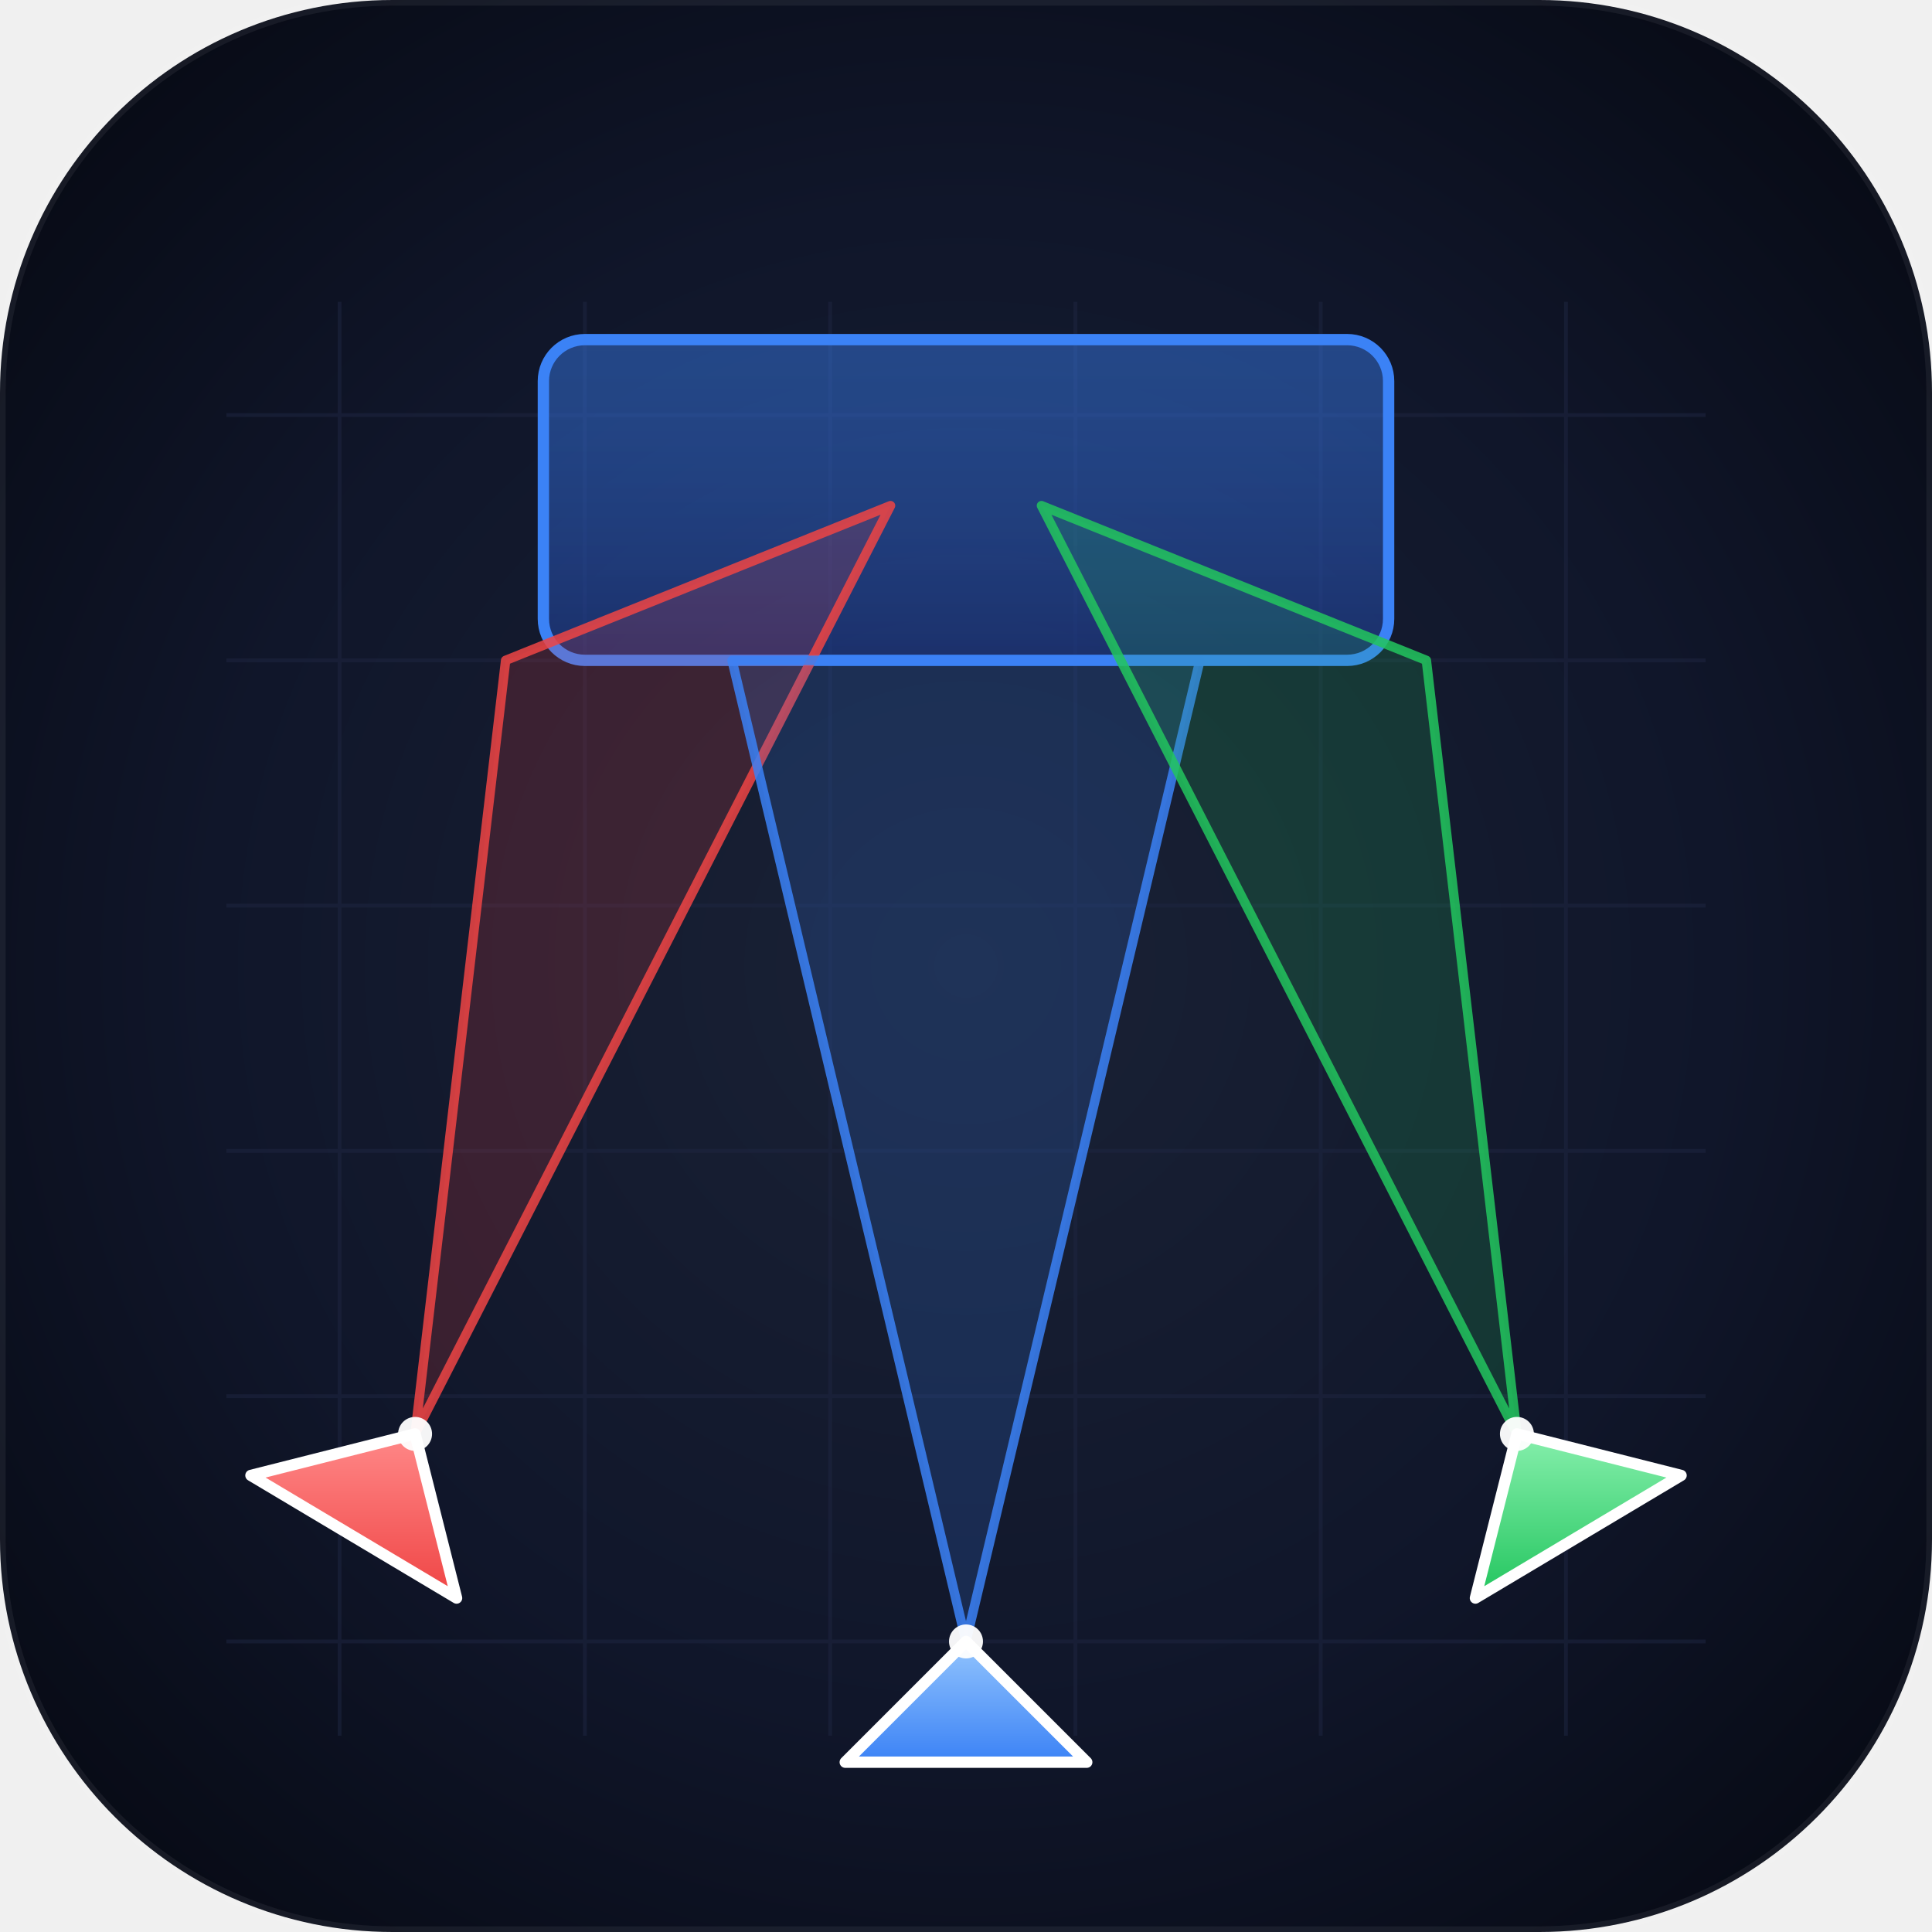
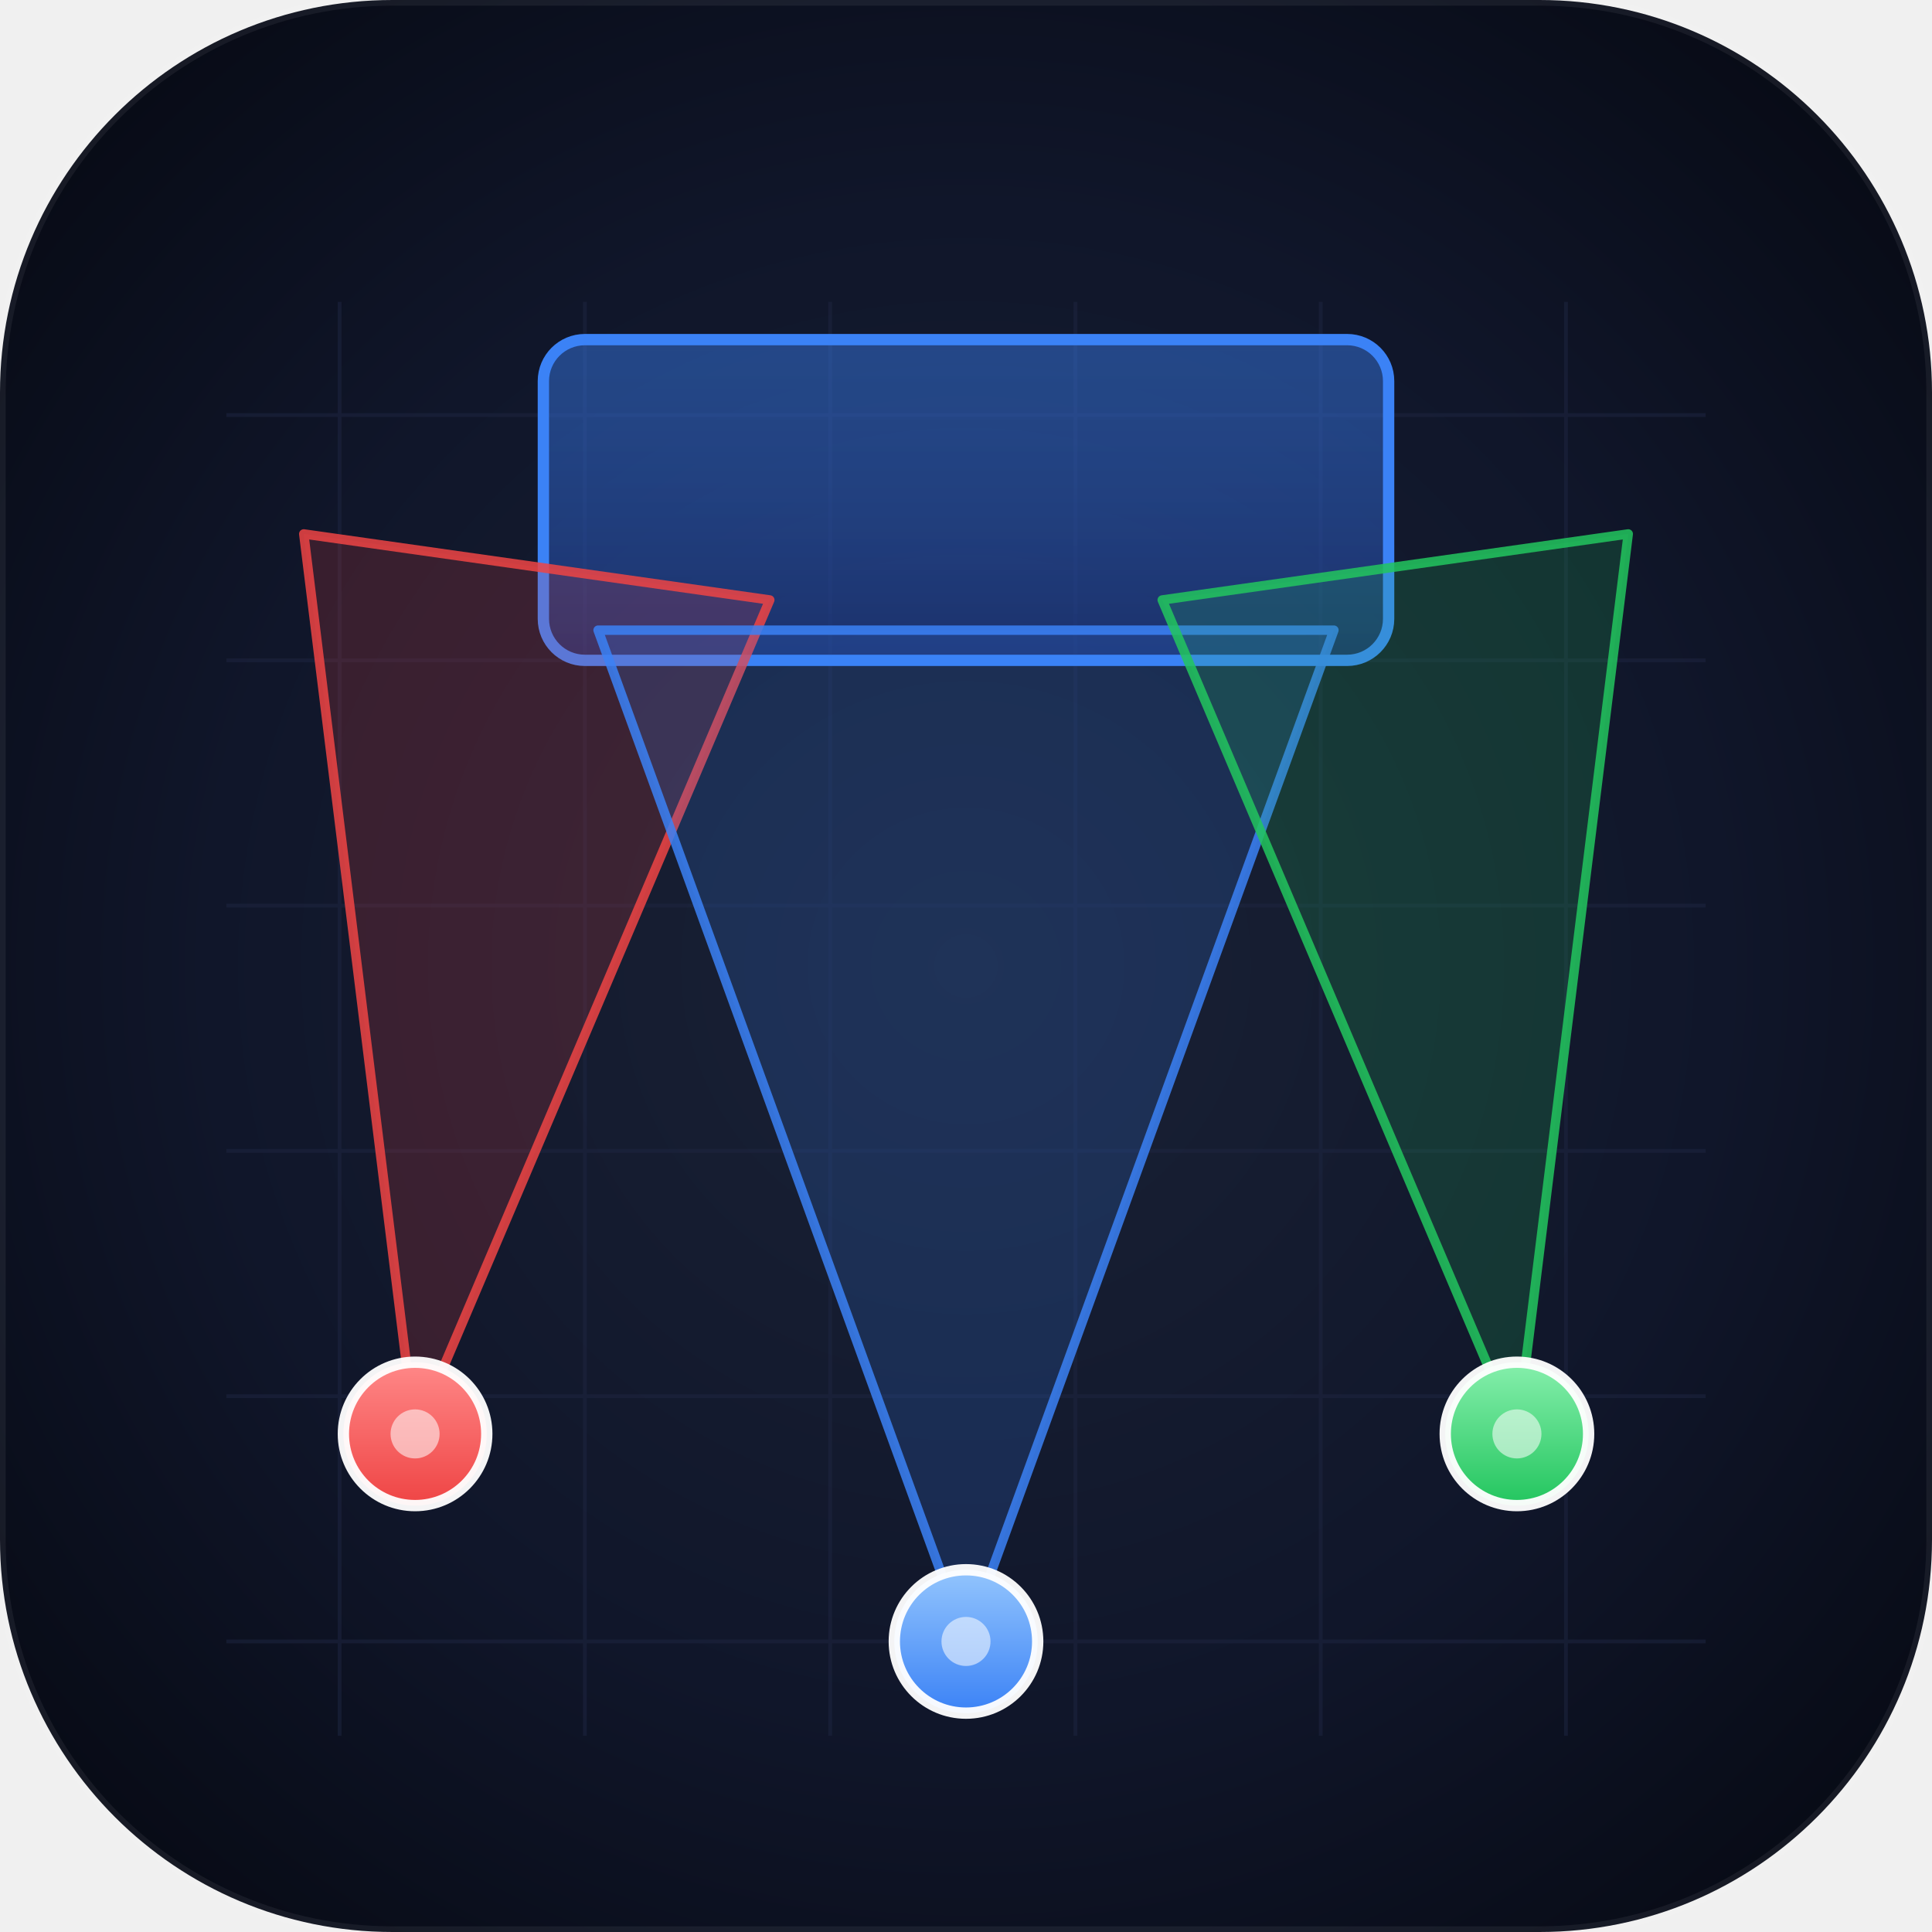
<svg xmlns="http://www.w3.org/2000/svg" viewBox="0 0 1024 1024" shape-rendering="geometricPrecision">
  <defs>
    <radialGradient id="bg" cx="50%" cy="50%" r="65%">
      <stop offset="0%" stop-color="#1a2236" />
      <stop offset="60%" stop-color="#10162a" />
      <stop offset="100%" stop-color="#070a14" />
    </radialGradient>
    <linearGradient id="stage" x1="0%" y1="0%" x2="0%" y2="100%">
      <stop offset="0%" stop-color="#3b82f6" stop-opacity="0.45" />
      <stop offset="100%" stop-color="#1e3a8a" stop-opacity="0.65" />
    </linearGradient>
    <linearGradient id="ringR" x1="0%" y1="0%" x2="0%" y2="100%">
      <stop offset="0%" stop-color="#ff8888" />
      <stop offset="100%" stop-color="#ef4444" />
    </linearGradient>
    <linearGradient id="ringG" x1="0%" y1="0%" x2="0%" y2="100%">
      <stop offset="0%" stop-color="#86efac" />
      <stop offset="100%" stop-color="#22c55e" />
    </linearGradient>
    <linearGradient id="ringB" x1="0%" y1="0%" x2="0%" y2="100%">
      <stop offset="0%" stop-color="#93c5fd" />
      <stop offset="100%" stop-color="#3b82f6" />
    </linearGradient>
  </defs>
  <rect x="0" y="0" width="1024" height="1024" rx="208" fill="url(#bg)" />
  <g stroke="#1e2540" stroke-width="2" opacity="0.55">
    <line x1="120" y1="220" x2="904" y2="220" />
    <line x1="120" y1="350" x2="904" y2="350" />
    <line x1="120" y1="480" x2="904" y2="480" />
    <line x1="120" y1="610" x2="904" y2="610" />
    <line x1="120" y1="740" x2="904" y2="740" />
    <line x1="120" y1="870" x2="904" y2="870" />
    <line x1="180" y1="160" x2="180" y2="920" />
    <line x1="310" y1="160" x2="310" y2="920" />
    <line x1="440" y1="160" x2="440" y2="920" />
    <line x1="570" y1="160" x2="570" y2="920" />
    <line x1="700" y1="160" x2="700" y2="920" />
    <line x1="830" y1="160" x2="830" y2="920" />
  </g>
  <rect x="288" y="180" width="448" height="170" rx="22" fill="url(#stage)" stroke="#3b82f6" stroke-width="6" />
-   <path d="M 220 760 L 268 350 L 472 268 Z" fill="#ef4444" fill-opacity="0.18" stroke="#ef4444" stroke-width="5" stroke-opacity="0.85" stroke-linejoin="round" />
-   <path d="M 512 870 L 388 350 L 636 350 Z" fill="#3b82f6" fill-opacity="0.18" stroke="#3b82f6" stroke-width="5" stroke-opacity="0.85" stroke-linejoin="round" />
-   <path d="M 804 760 L 756 350 L 552 268 Z" fill="#22c55e" fill-opacity="0.18" stroke="#22c55e" stroke-width="5" stroke-opacity="0.85" stroke-linejoin="round" />
+   <path d="M 220 760 L 408 318 L 161 283 Z" fill="#ef4444" fill-opacity="0.18" stroke="#ef4444" stroke-width="5" stroke-opacity="0.85" stroke-linejoin="round" />
+   <path d="M 512 870 L 707 334 L 317 334 Z" fill="#3b82f6" fill-opacity="0.18" stroke="#3b82f6" stroke-width="5" stroke-opacity="0.85" stroke-linejoin="round" />
+   <path d="M 804 760 L 863 283 L 616 318 Z" fill="#22c55e" fill-opacity="0.18" stroke="#22c55e" stroke-width="5" stroke-opacity="0.85" stroke-linejoin="round" />
  <g>
-     <polygon points="220,760 242,847 133,782" fill="url(#ringR)" stroke="#fff" stroke-width="6" stroke-linejoin="round" stroke-linecap="round" />
-     <circle cx="220" cy="760" r="9" fill="#fff" fill-opacity="0.95" />
+     <circle cx="220" cy="760" r="38" fill="url(#ringR)" />
+     <circle cx="220" cy="760" r="38" fill="none" stroke="#fff" stroke-width="6" stroke-opacity="0.95" />
+     <circle cx="220" cy="760" r="13" fill="#fff" fill-opacity="0.55" />
  </g>
  <g>
-     <polygon points="512,870 576,934 448,934" fill="url(#ringB)" stroke="#fff" stroke-width="6" stroke-linejoin="round" stroke-linecap="round" />
-     <circle cx="512" cy="870" r="9" fill="#fff" fill-opacity="0.95" />
+     <circle cx="512" cy="870" r="38" fill="url(#ringB)" />
+     <circle cx="512" cy="870" r="38" fill="none" stroke="#fff" stroke-width="6" stroke-opacity="0.95" />
+     <circle cx="512" cy="870" r="13" fill="#fff" fill-opacity="0.55" />
  </g>
  <g>
-     <polygon points="804,760 891,782 782,847" fill="url(#ringG)" stroke="#fff" stroke-width="6" stroke-linejoin="round" stroke-linecap="round" />
-     <circle cx="804" cy="760" r="9" fill="#fff" fill-opacity="0.95" />
+     <circle cx="804" cy="760" r="38" fill="url(#ringG)" />
+     <circle cx="804" cy="760" r="38" fill="none" stroke="#fff" stroke-width="6" stroke-opacity="0.95" />
+     <circle cx="804" cy="760" r="13" fill="#fff" fill-opacity="0.55" />
  </g>
  <rect x="0" y="0" width="1024" height="1024" rx="208" fill="none" stroke="#ffffff" stroke-opacity="0.06" stroke-width="6" />
</svg>
